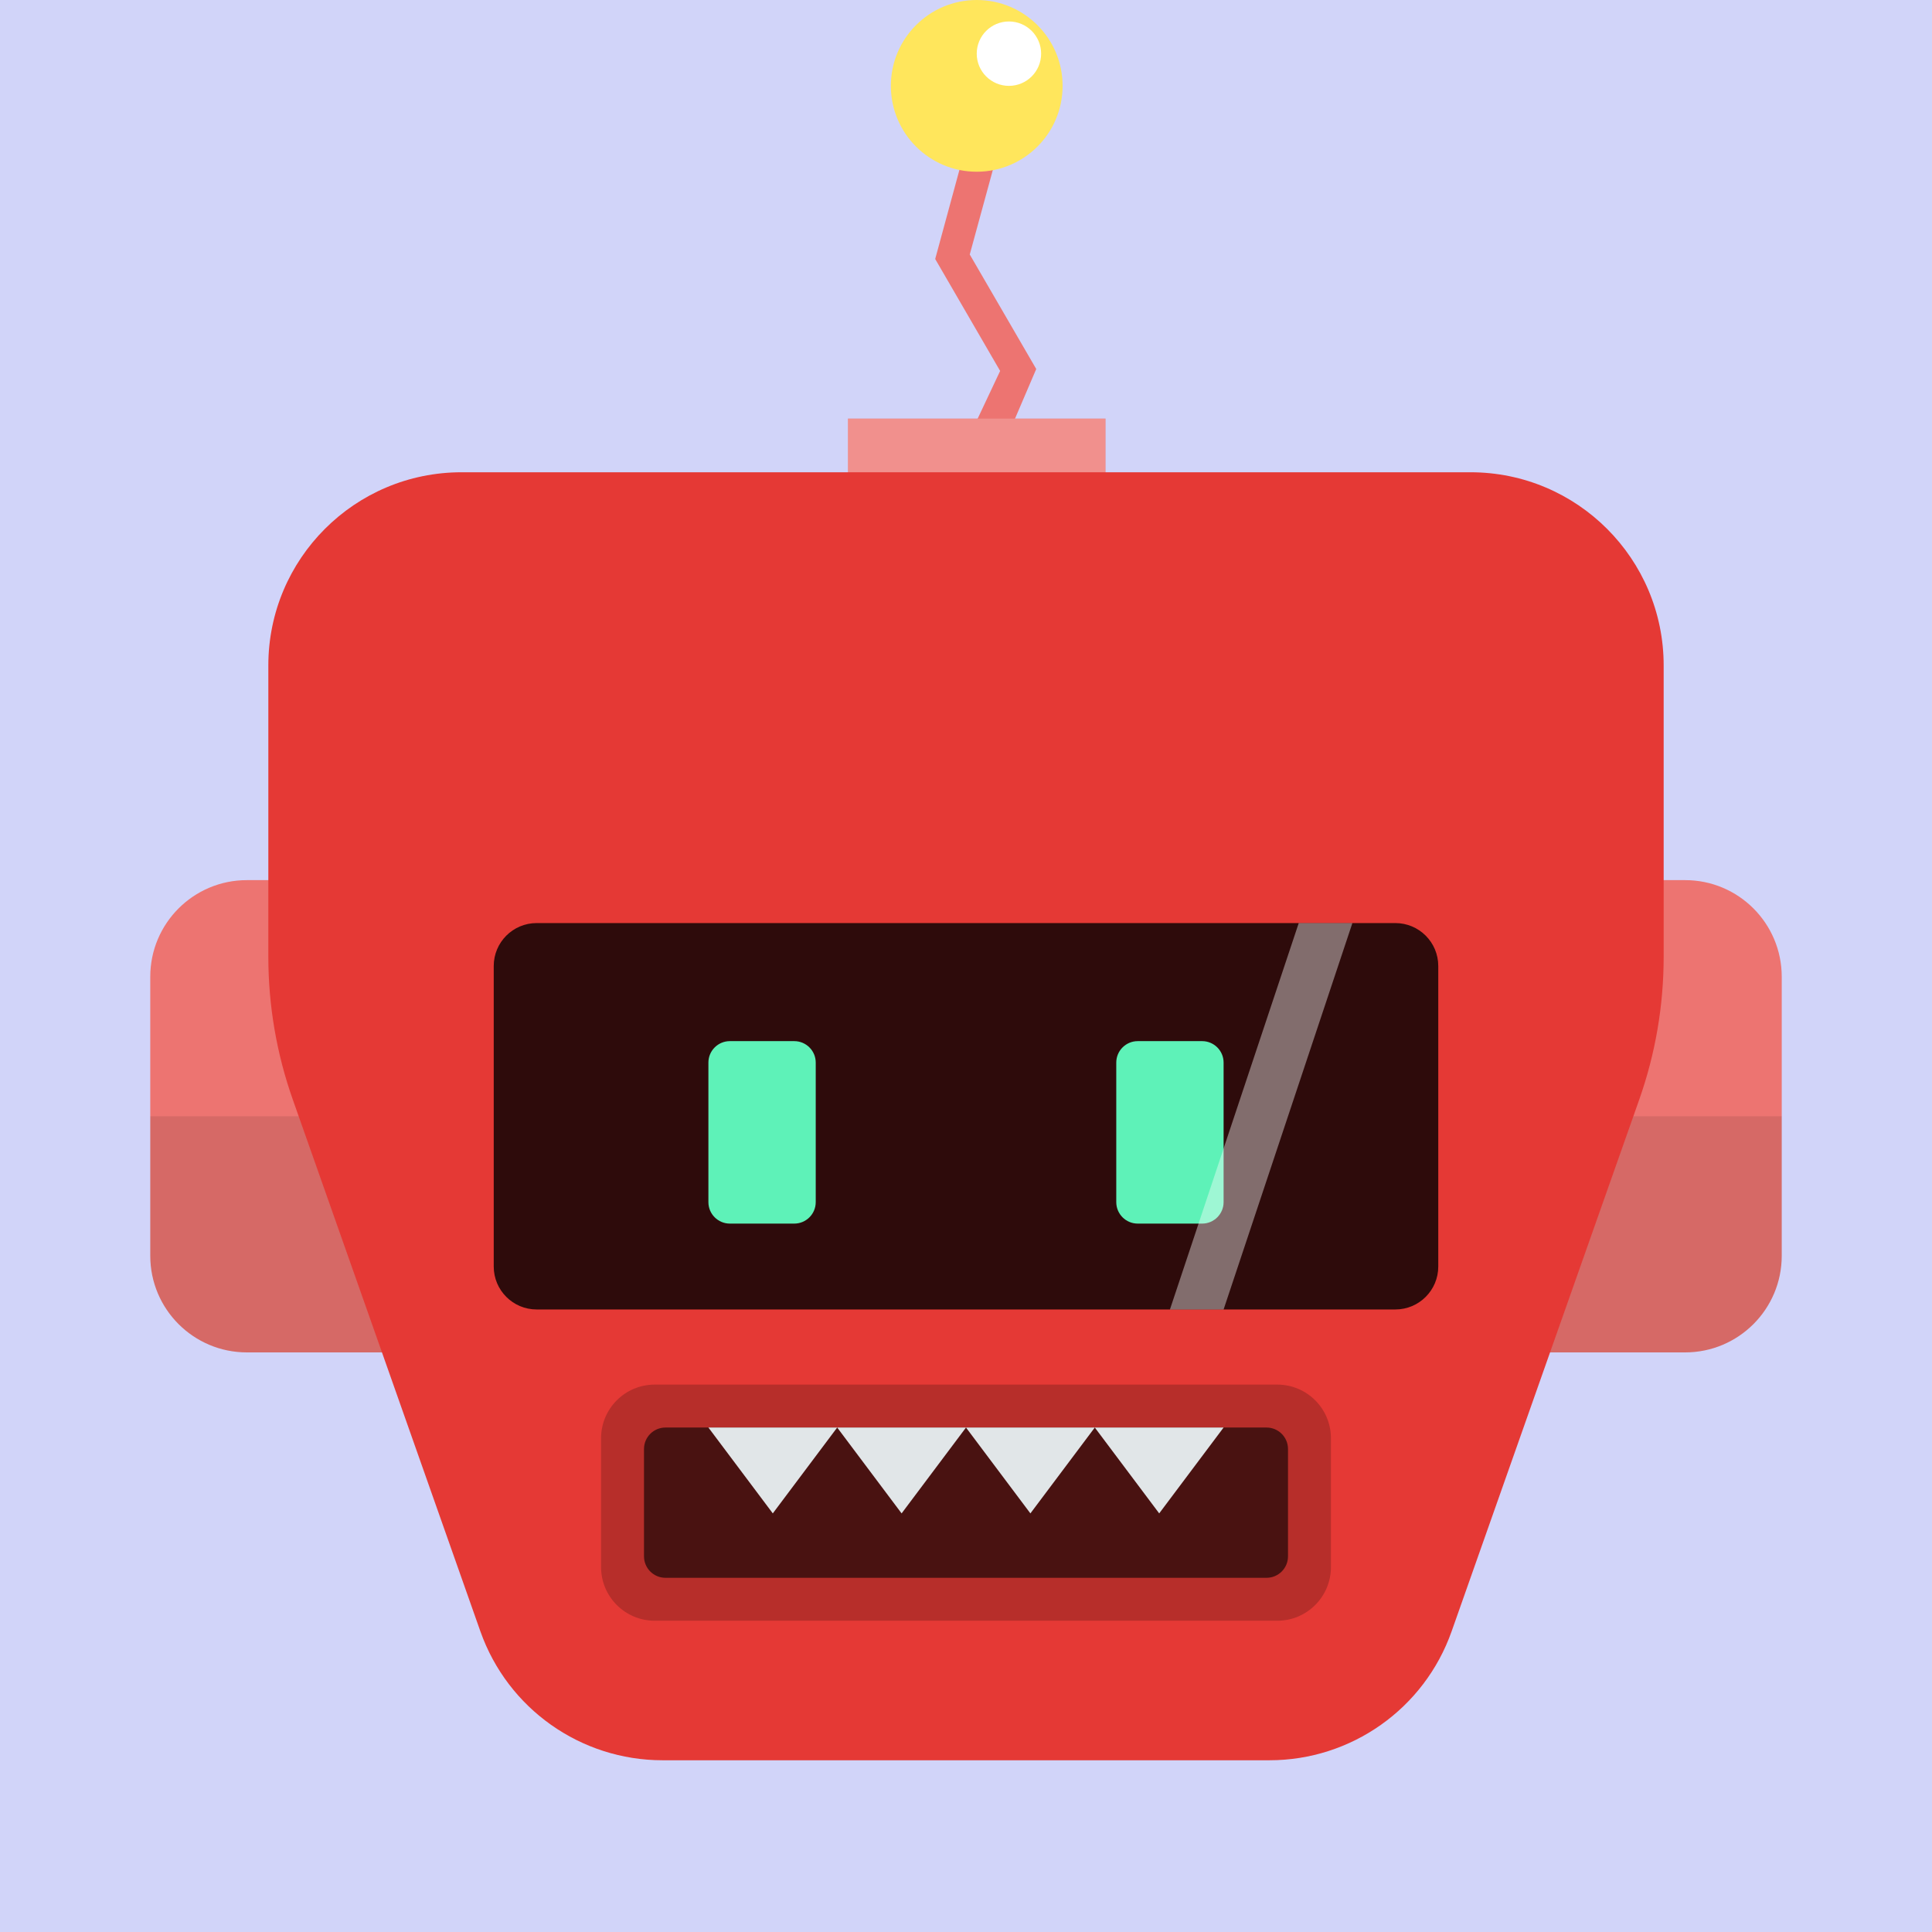
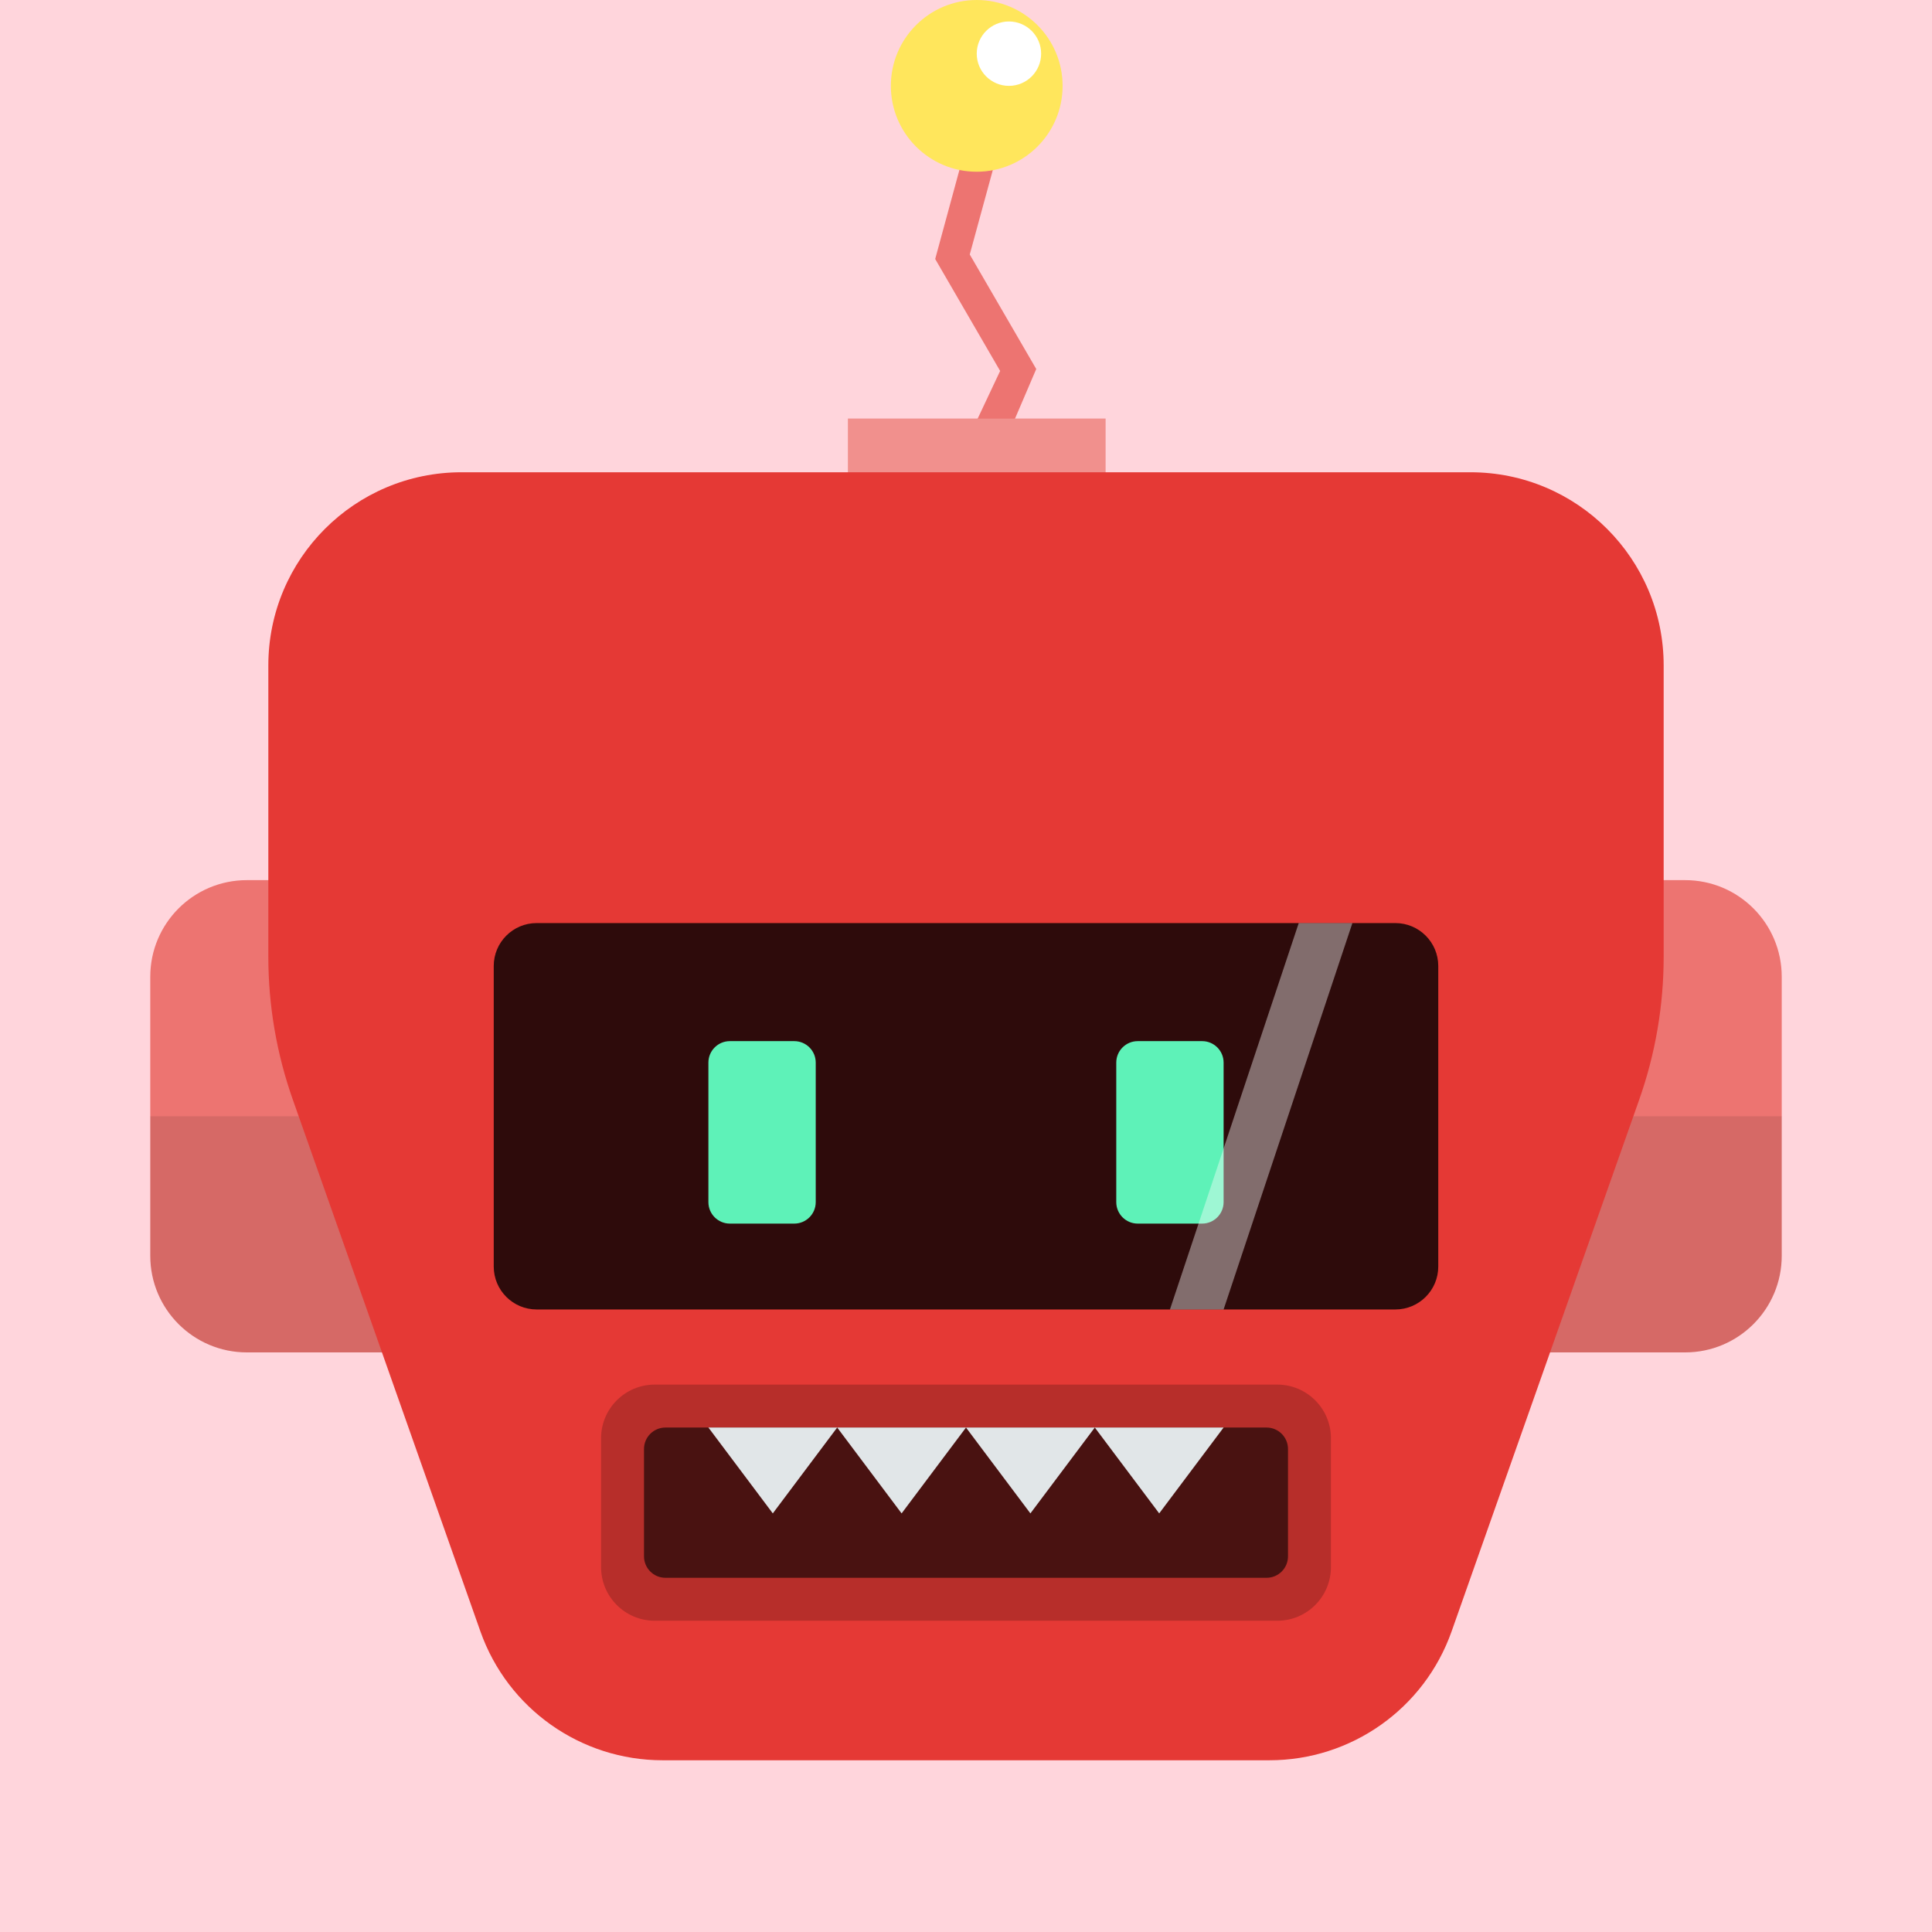
- <svg xmlns="http://www.w3.org/2000/svg" viewBox="0 0 180 180" fill="none" shape-rendering="auto">
+ <svg xmlns="http://www.w3.org/2000/svg" viewBox="0 0 180 180" fill="none" shape-rendering="auto" width="120" height="120">
  <mask id="viewboxMask">
    <rect width="180" height="180" rx="0" ry="0" x="0" y="0" fill="#fff" />
  </mask>
  <g mask="url(#viewboxMask)">
-     <rect fill="#d1d4f9" width="180" height="180" x="0" y="0" />
+     <rect fill="#ffd5dc" width="180" height="180" x="0" y="0" />
    <g transform="translate(0 66)">
      <mask id="sidesSquare-a" style="mask-type:luminance" maskUnits="userSpaceOnUse" x="14" y="16" width="152" height="44">
        <g fill="#fff">
          <rect x="14" y="16" width="36" height="44" rx="9" />
          <rect x="130" y="16" width="36" height="44" rx="9" />
        </g>
      </mask>
      <g mask="url(#sidesSquare-a)">
        <path d="M0 0h180v76H0V0Z" fill="#e53935" />
        <path d="M0 0h180v76H0V0Z" fill="#fff" fill-opacity=".3" />
        <path fill="#000" fill-opacity=".1" d="M0 38h180v38H0z" />
      </g>
    </g>
    <g transform="translate(41)">
      <mask id="topAntennaCrooked-a" style="mask-type:luminance" maskUnits="userSpaceOnUse" x="38" y="12" width="24" height="40">
        <g fill="#fff">
          <path d="M55.54 34.39 51 45h-3.74l4.92-10.44-6.05-10.43 3.22-11.84 2.9.8-2.9 10.62 6.2 10.68Z" />
          <path d="M38 39h24v13H38z" />
        </g>
      </mask>
      <g mask="url(#topAntennaCrooked-a)">
        <path d="M0 0h100v52H0V0Z" fill="#e53935" />
        <path d="M0 6h100v52H0V6Z" fill="#fff" fill-opacity=".3" />
        <path fill="#fff" fill-opacity=".2" d="M38 39h24v13H38z" />
      </g>
      <circle cx="50" cy="8" r="8" fill="#FFE65C" />
      <circle cx="53" cy="5" r="3" fill="#fff" />
    </g>
    <g transform="translate(25 44)">
      <mask id="faceSquare03-a" style="mask-type:luminance" maskUnits="userSpaceOnUse" x="0" y="0" width="130" height="120">
        <path fill-rule="evenodd" clip-rule="evenodd" d="M0 18A18 18 0 0 1 18 0h94a18 18 0 0 1 18 18v27.15a40 40 0 0 1-2.28 13.31L110.24 108a18 18 0 0 1-16.98 12H36.74a18 18 0 0 1-16.98-12L2.28 58.45A40 40 0 0 1 0 45.15V18Z" fill="#fff" />
      </mask>
      <g mask="url(#faceSquare03-a)">
        <path d="M-2-2h134v124H-2V-2Z" fill="#e53935" />
        <g transform="translate(-1 -1)" />
      </g>
    </g>
    <g transform="translate(52 124)">
      <rect x="4" y="5" width="68" height="22" rx="5" fill="#000" fill-opacity=".2" />
      <rect x="8" y="9" width="60" height="14" rx="2" fill="#000" fill-opacity=".6" />
      <path fill-rule="evenodd" clip-rule="evenodd" d="m20 17 6-8H14l6 8ZM32 17l6-8H26l6 8ZM44 17l6-8H38l6 8ZM56 17l6-8H50l6 8Z" fill="#E1E6E8" />
    </g>
    <g transform="translate(38 76)">
      <rect x="8" y="10" width="88" height="36" rx="4" fill="#000" fill-opacity=".8" />
      <rect x="28" y="21" width="10" height="17" rx="2" fill="#5EF2B8" />
      <rect x="66" y="21" width="10" height="17" rx="2" fill="#5EF2B8" />
      <path fill-rule="evenodd" clip-rule="evenodd" d="M83 10h5L76 46h-5l12-36Z" fill="#fff" fill-opacity=".4" />
    </g>
  </g>
</svg>
